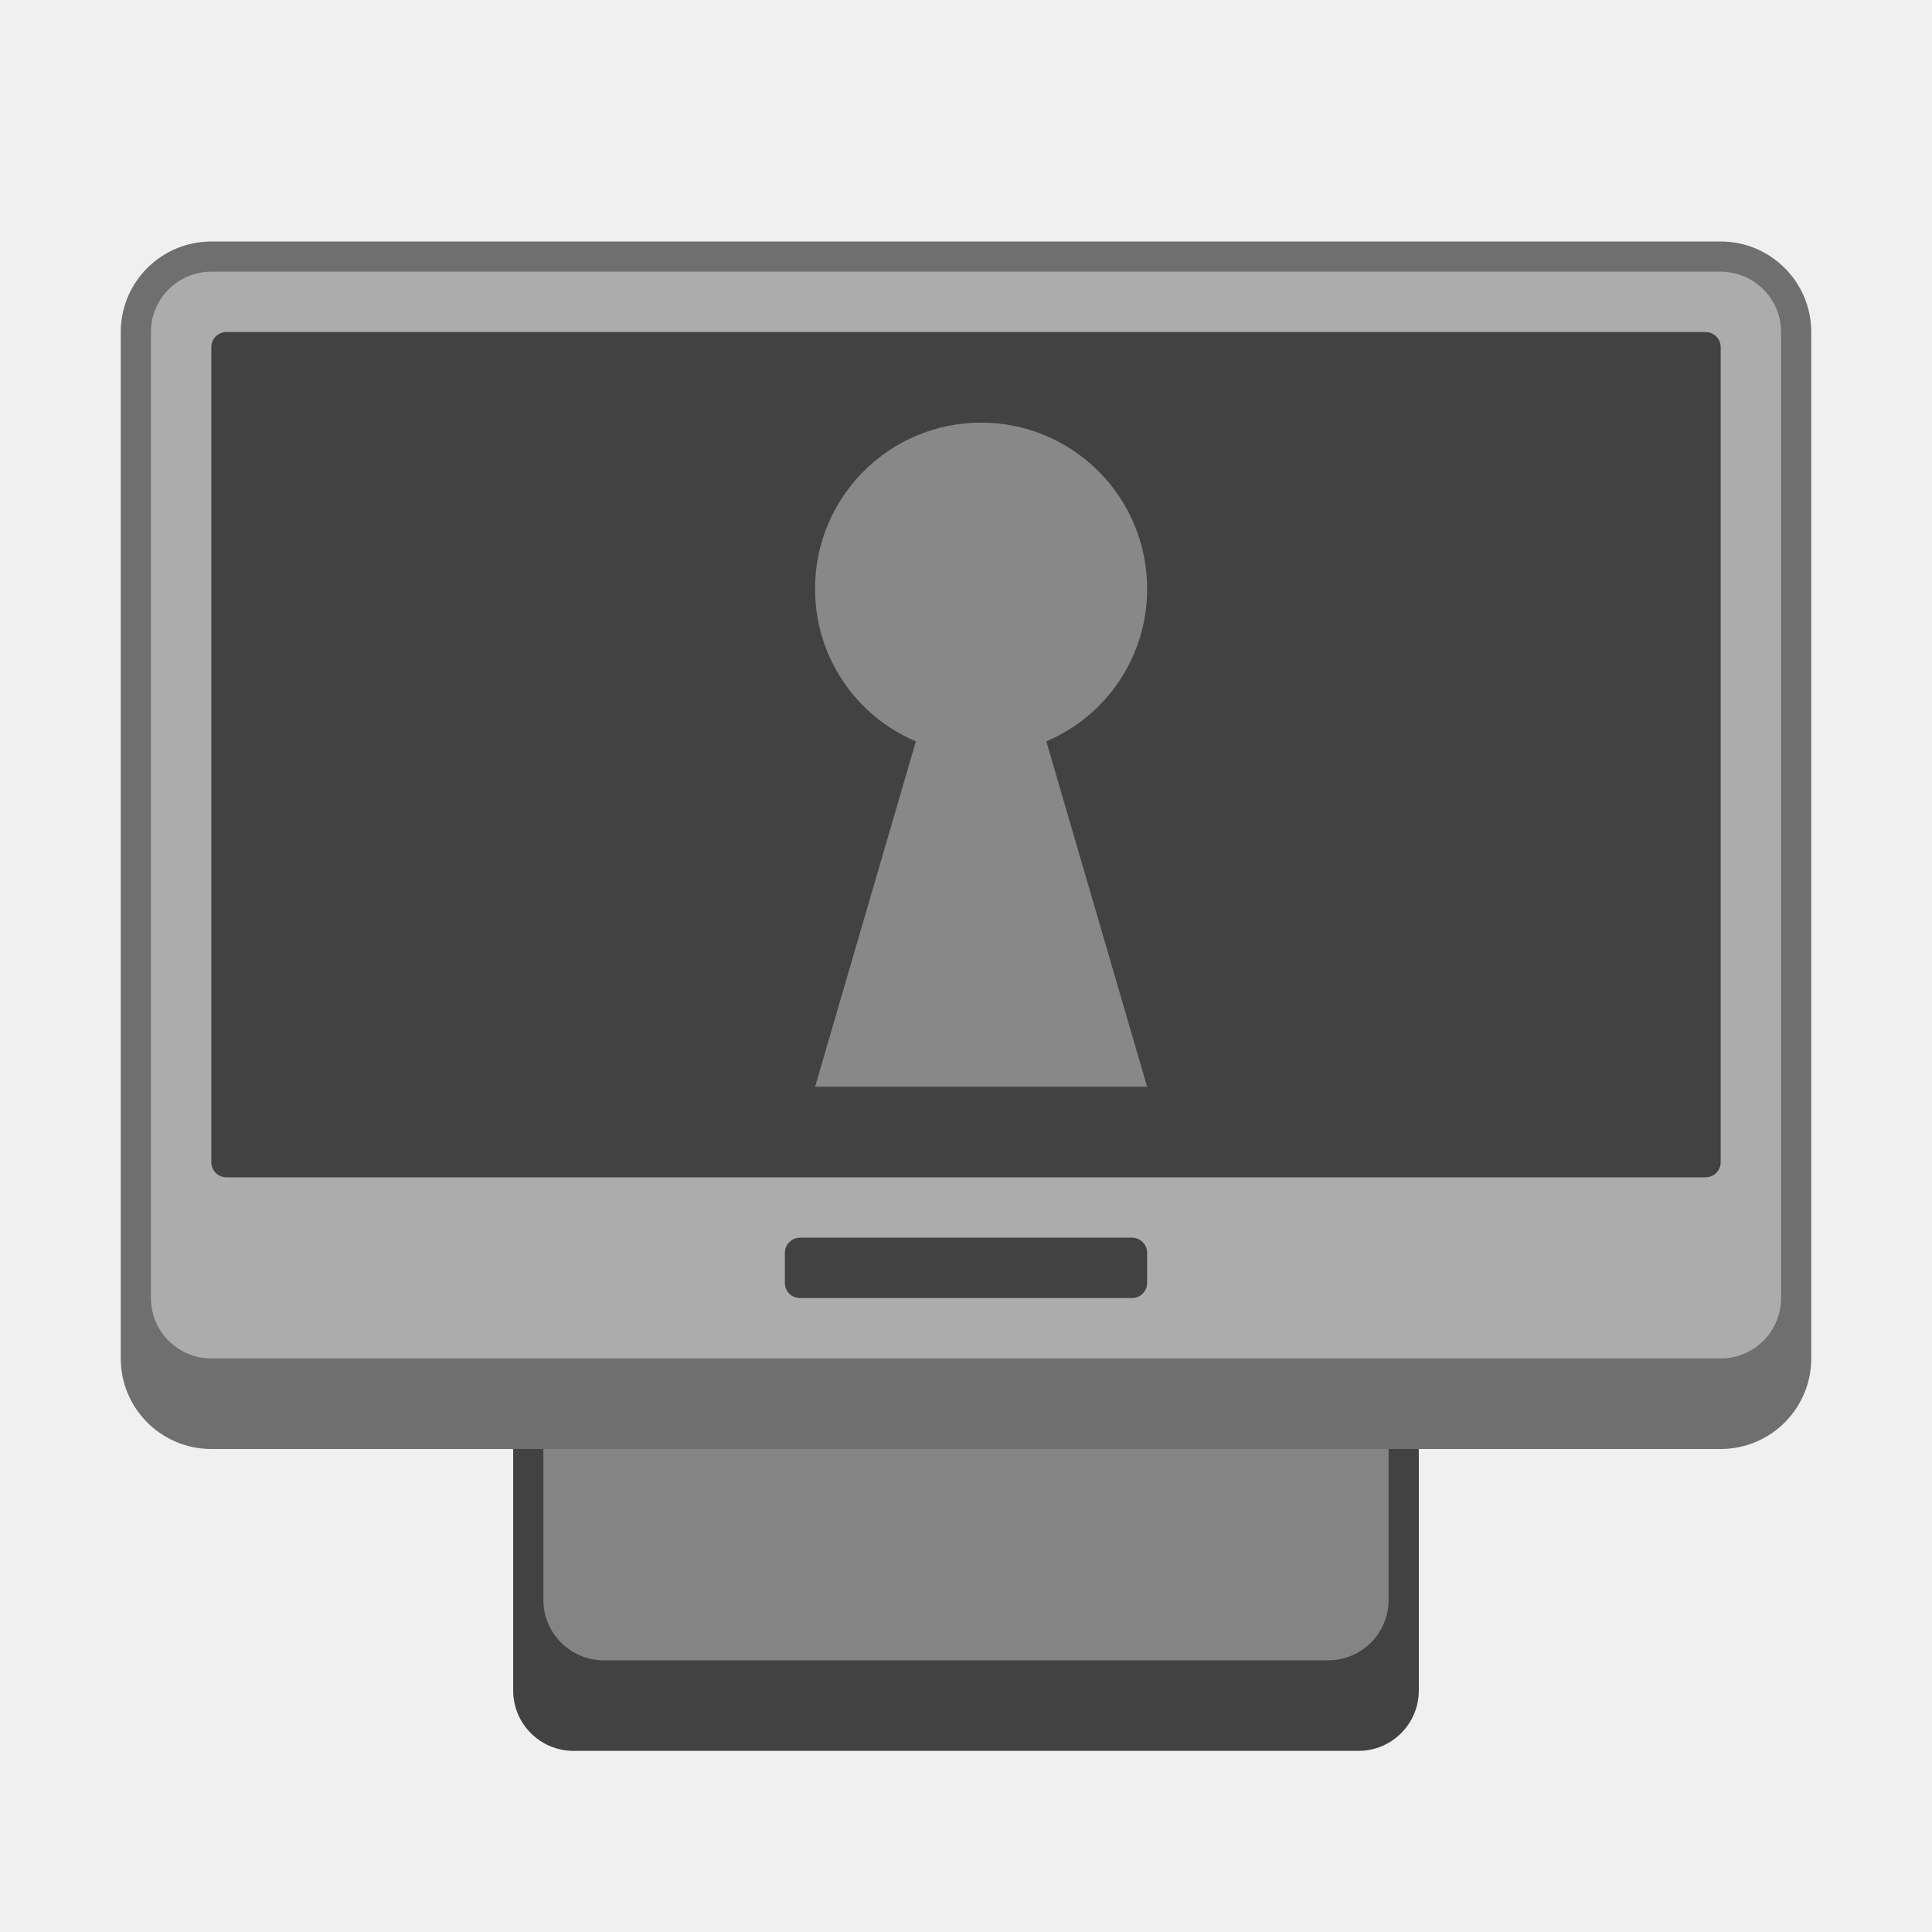
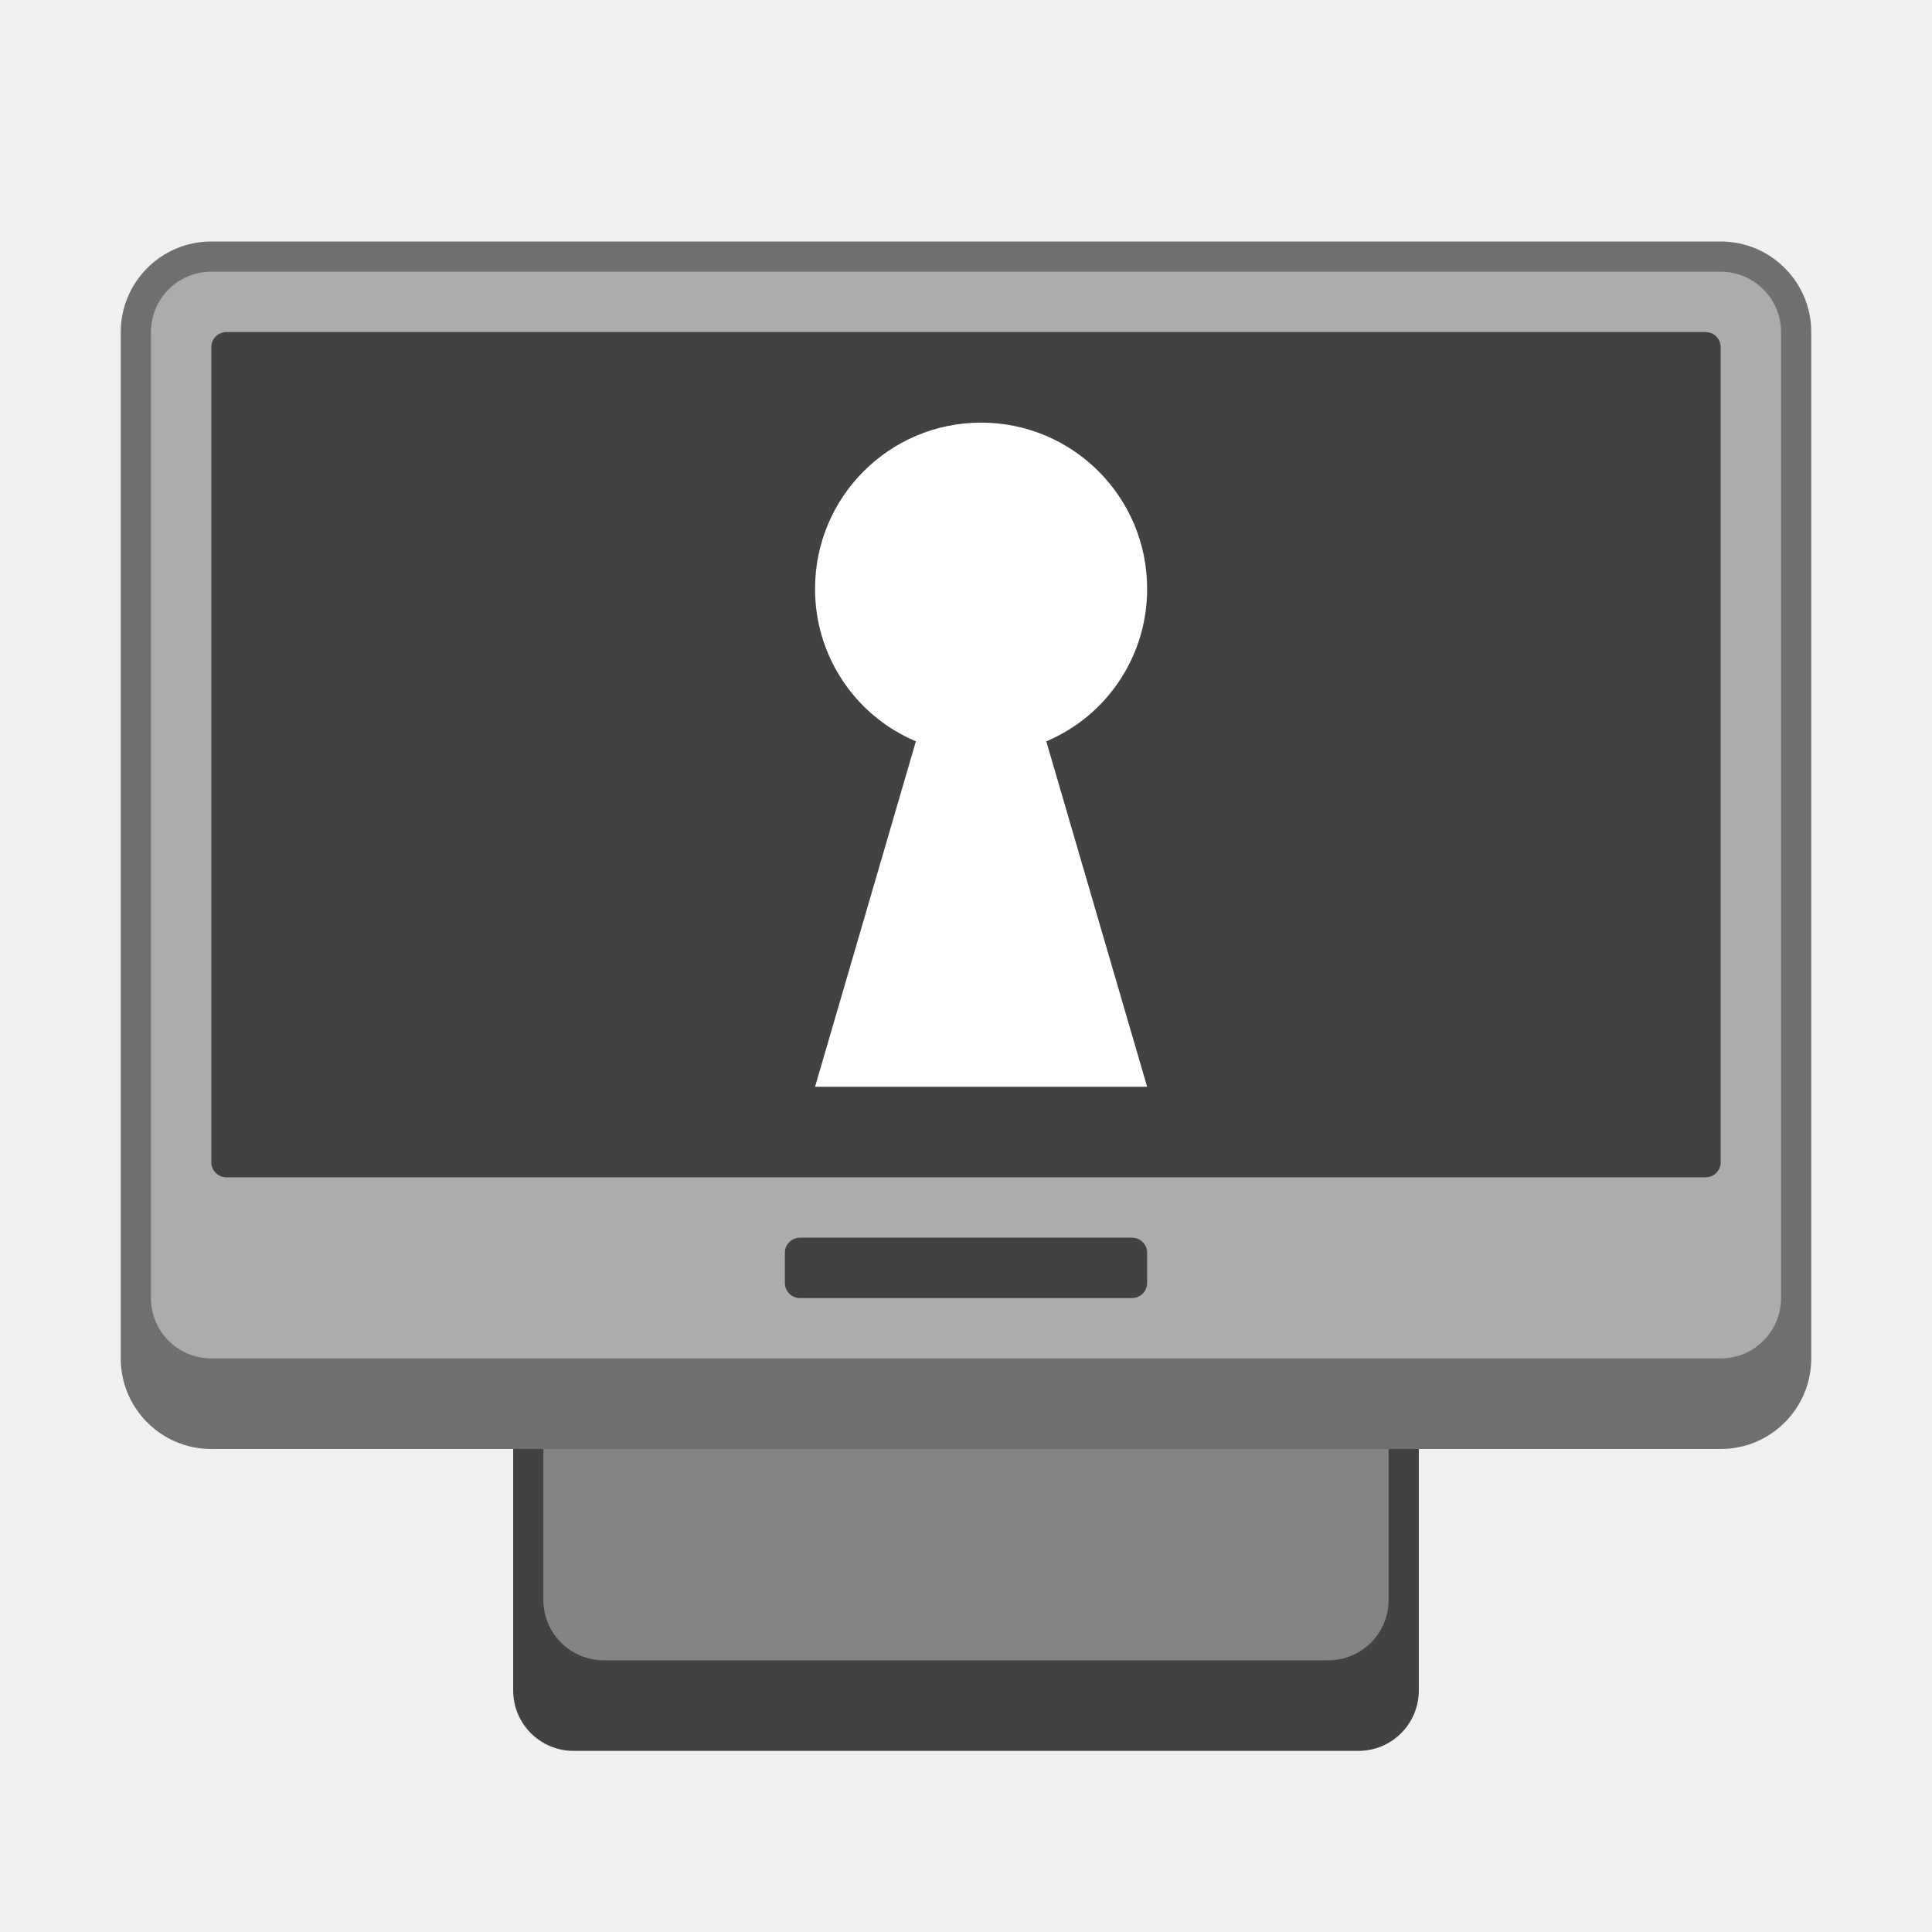
<svg xmlns="http://www.w3.org/2000/svg" version="1.0" viewBox="0 0 64 64">
  <g transform="translate(-224 380)">
    <rect x="241" y="-340" width="30" height="18" ry="2" fill="#424242" />
    <rect x="242" y="-340" width="28" height="15" ry="2" fill="#848484" />
    <rect x="228" y="-372" width="56" height="40" ry="3" fill="#6f6f6f" />
    <rect x="229" y="-371" width="54" height="36" ry="2" fill="#acacac" />
    <rect x="231" y="-369" width="50" height="28" ry=".5" fill="#424242" />
    <rect x="250" y="-339" width="12" height="2" ry=".5" fill="#424242" />
-     <path d="M256.5-366a5.5 5.5 0 0 0-5.5 5.5 5.47 5.47 0 0 0 3.34 5.058L251-344h11l-3.34-11.442A5.47 5.47 0 0 0 262-360.5a5.5 5.5 0 0 0-5.5-5.5z" color="#000" fill="#888" />
+     <path d="M256.5-366a5.5 5.5 0 0 0-5.5 5.5 5.47 5.47 0 0 0 3.34 5.058L251-344h11l-3.34-11.442A5.47 5.47 0 0 0 262-360.5a5.5 5.5 0 0 0-5.5-5.5z" color="#000" fill="#fff" />
  </g>
</svg>
